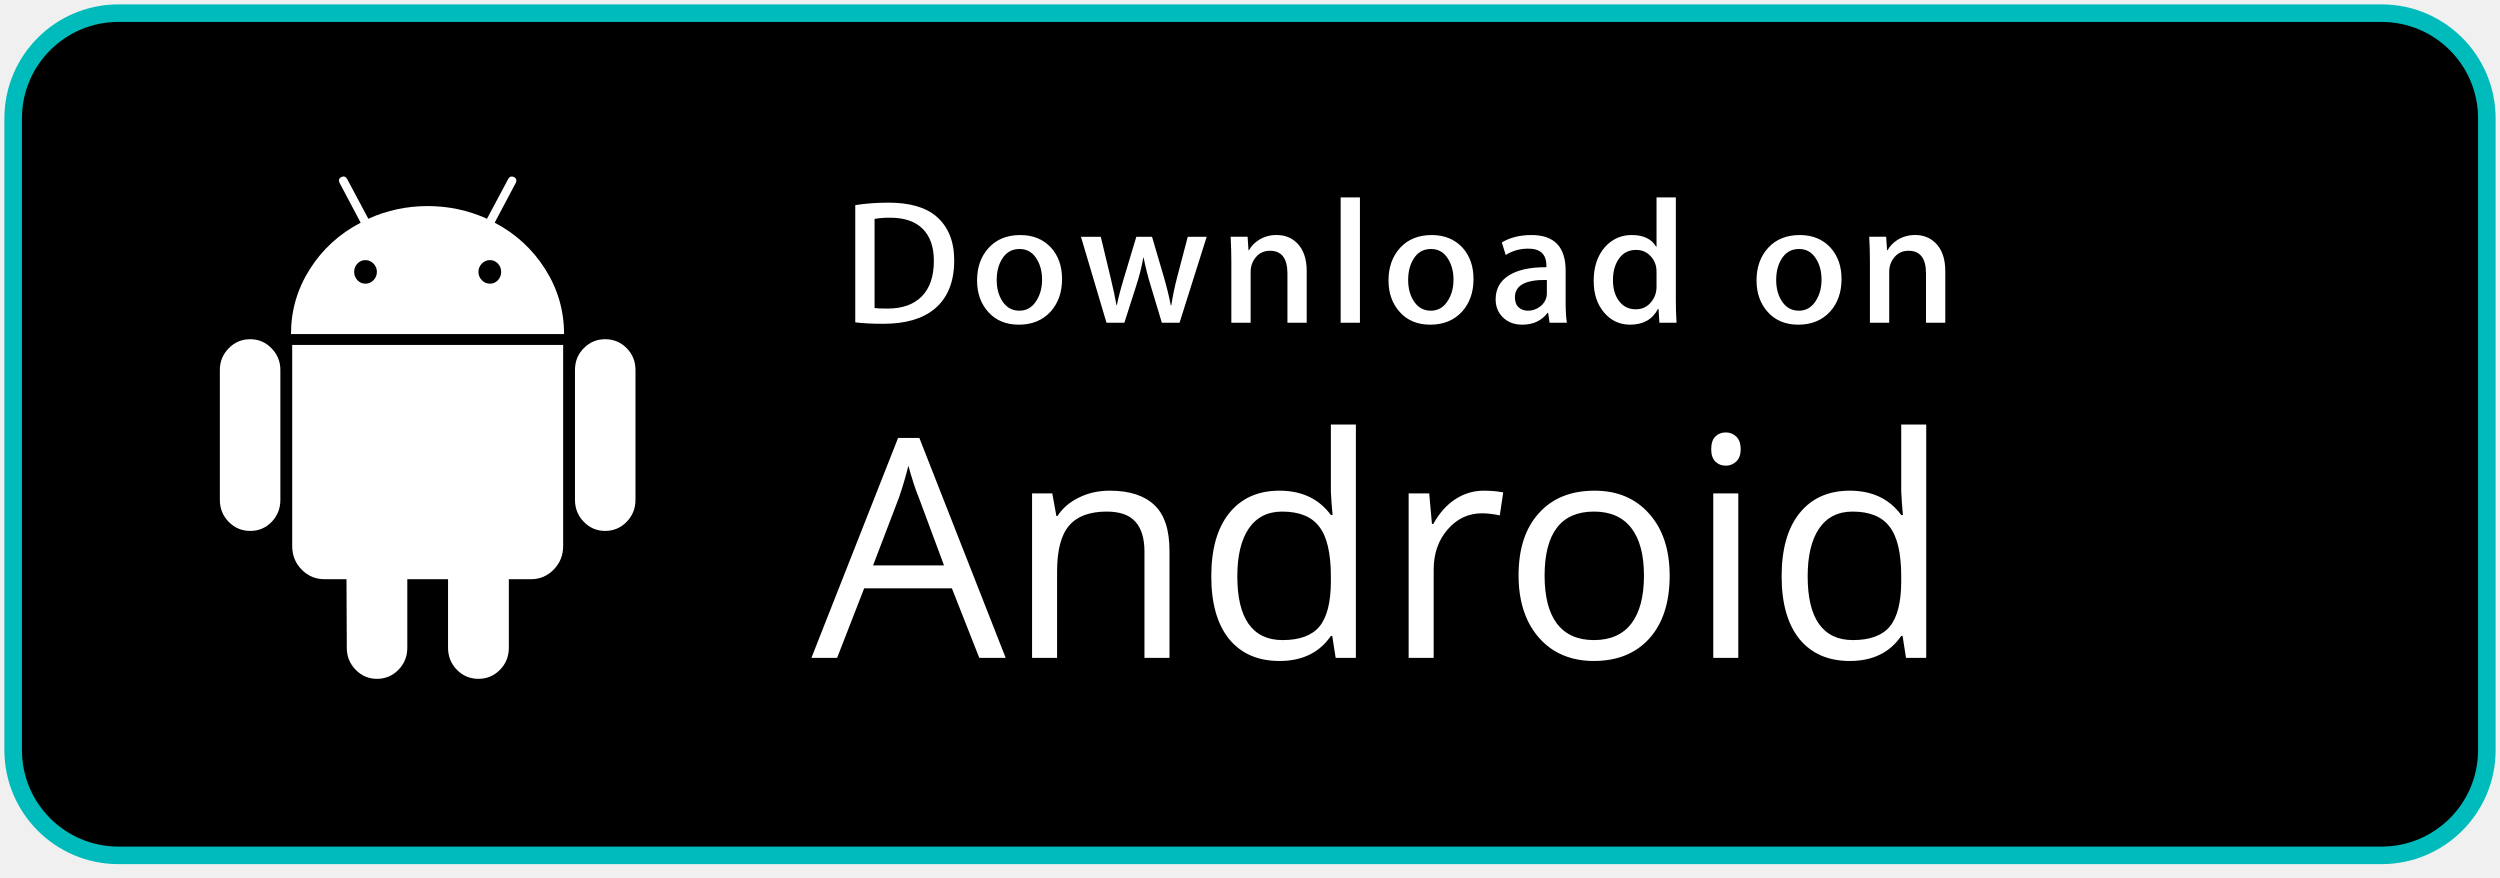
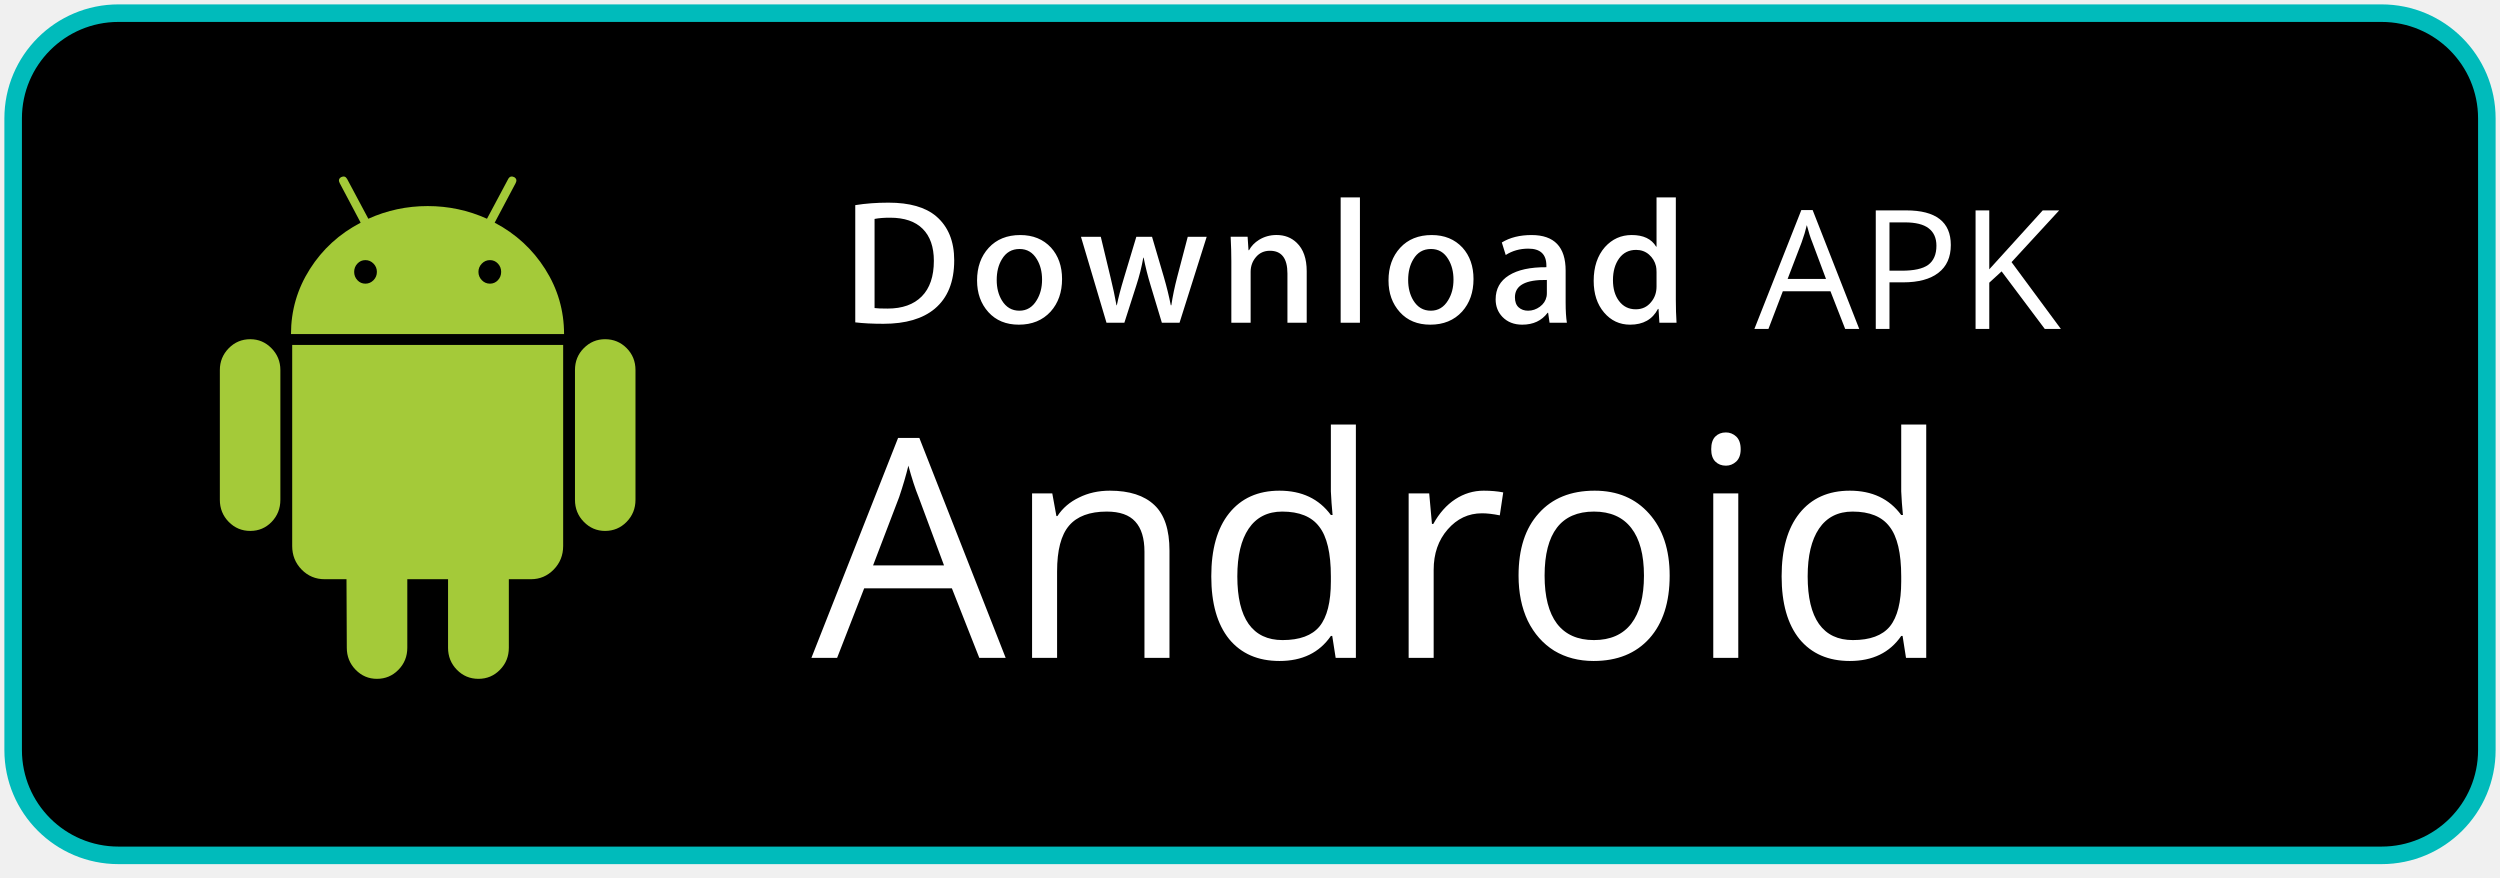
<svg xmlns="http://www.w3.org/2000/svg" width="114px" height="40px" viewBox="0 0 114 40" version="1.1">
  <g id="Welcome" stroke="none" stroke-width="1" fill="none" fill-rule="evenodd">
    <g id="Home_Info_v2@2x" transform="translate(-783, -644)">
      <g id="Group-27" transform="translate(544, 645)">
        <g id="Group-31" transform="translate(240, 0)">
-           <g id="Group-29">
-             <g id="google-play" fill="#000000" stroke="#00BBBB" stroke-linecap="square" stroke-width="0.8">
-               <rect id="bg" x="-0.4" y="-0.4" width="112.8" height="38.404" rx="4.8" />
-             </g>
-             <g id="android-character-symbol" transform="translate(9, 7)" fill="#FFFFFF" fill-rule="nonzero">
-               <path d="M1.412,7.468 C1.026,7.468 0.698,7.606 0.429,7.881 C0.16,8.157 0.025,8.487 0.025,8.872 L0.025,14.792 C0.025,15.187 0.16,15.522 0.429,15.797 C0.698,16.072 1.026,16.21 1.412,16.21 C1.798,16.21 2.123,16.072 2.388,15.797 C2.653,15.522 2.785,15.187 2.785,14.792 L2.785,8.872 C2.785,8.487 2.65,8.156 2.381,7.881 C2.112,7.606 1.789,7.468 1.412,7.468 Z" id="Path" />
-               <path d="M3.324,16.898 C3.324,17.32 3.467,17.678 3.754,17.972 C4.041,18.266 4.391,18.412 4.804,18.412 L5.8,18.412 L5.814,21.537 C5.814,21.932 5.949,22.267 6.218,22.542 C6.487,22.818 6.81,22.955 7.187,22.955 C7.573,22.955 7.9,22.818 8.169,22.542 C8.439,22.267 8.573,21.932 8.573,21.537 L8.573,18.412 L10.431,18.412 L10.431,21.537 C10.431,21.932 10.565,22.267 10.834,22.542 C11.104,22.818 11.431,22.955 11.817,22.955 C12.203,22.955 12.53,22.818 12.799,22.542 C13.069,22.267 13.203,21.932 13.203,21.537 L13.203,18.412 L14.213,18.412 C14.616,18.412 14.962,18.266 15.249,17.972 C15.536,17.678 15.68,17.32 15.68,16.898 L15.68,7.73 L3.324,7.73 L3.324,16.898 Z" id="Path" />
-               <path d="M12.557,2.154 L13.513,0.351 C13.576,0.232 13.553,0.14 13.445,0.076 C13.329,0.021 13.239,0.048 13.176,0.158 L12.207,1.975 C11.355,1.59 10.453,1.397 9.502,1.397 C8.55,1.397 7.649,1.59 6.796,1.975 L5.827,0.158 C5.764,0.048 5.674,0.021 5.558,0.076 C5.45,0.14 5.428,0.232 5.491,0.351 L6.446,2.154 C5.477,2.659 4.705,3.364 4.131,4.268 C3.557,5.172 3.269,6.161 3.269,7.234 L15.721,7.234 C15.721,6.161 15.433,5.172 14.859,4.268 C14.285,3.364 13.518,2.659 12.557,2.154 Z M7.032,4.777 C6.928,4.882 6.805,4.935 6.662,4.935 C6.518,4.935 6.397,4.883 6.298,4.777 C6.199,4.671 6.15,4.545 6.15,4.398 C6.15,4.251 6.199,4.125 6.298,4.02 C6.397,3.914 6.518,3.861 6.662,3.861 C6.805,3.861 6.928,3.914 7.032,4.02 C7.135,4.125 7.186,4.251 7.186,4.398 C7.186,4.545 7.135,4.671 7.032,4.777 Z M12.705,4.777 C12.607,4.882 12.485,4.935 12.342,4.935 C12.198,4.935 12.075,4.883 11.972,4.777 C11.869,4.671 11.817,4.545 11.817,4.398 C11.817,4.251 11.869,4.125 11.972,4.02 C12.075,3.914 12.198,3.861 12.342,3.861 C12.485,3.861 12.607,3.914 12.705,4.02 C12.804,4.125 12.853,4.251 12.853,4.398 C12.853,4.545 12.804,4.671 12.705,4.777 Z" id="Shape" />
-               <path d="M18.574,7.874 C18.305,7.604 17.977,7.468 17.591,7.468 C17.215,7.468 16.892,7.604 16.623,7.874 C16.353,8.145 16.219,8.478 16.219,8.872 L16.219,14.792 C16.219,15.187 16.353,15.522 16.623,15.797 C16.892,16.072 17.215,16.21 17.591,16.21 C17.977,16.21 18.305,16.072 18.574,15.797 C18.843,15.522 18.978,15.187 18.978,14.792 L18.978,8.872 C18.978,8.478 18.843,8.145 18.574,7.874 Z" id="Path" />
-             </g>
-           </g>
-           <g id="Group-28" transform="translate(36, 14)" fill="#FFFFFF" font-family="OpenSans-Semibold, Open Sans" font-size="14" font-weight="500" line-spacing="30.6">
-             <g id="google-play-copy">
-               <g id="Group-30" transform="translate(0, 0)">
-                 <text id="Android">
-                   <tspan x="0" y="15">Android</tspan>
-                 </text>
+           <g id="Group-34">
+             <g id="Group-33">
+               <g id="Group-32">
+                 <g id="Group-29">
+                   <g id="google-play" fill="#000000" stroke="#00BBBB" stroke-linecap="square" stroke-width="0.8">
+                     <rect id="bg" x="-0.4" y="-0.4" width="112.8" height="38.404" rx="4.8" />
+                   </g>
+                   <g id="android-character-symbol" transform="translate(9, 7)" fill="#A4CA39" fill-rule="nonzero">
+                     <path d="M1.412,7.468 C1.026,7.468 0.698,7.606 0.429,7.881 C0.16,8.157 0.025,8.487 0.025,8.872 L0.025,14.792 C0.025,15.187 0.16,15.522 0.429,15.797 C0.698,16.072 1.026,16.21 1.412,16.21 C1.798,16.21 2.123,16.072 2.388,15.797 C2.653,15.522 2.785,15.187 2.785,14.792 L2.785,8.872 C2.785,8.487 2.65,8.156 2.381,7.881 C2.112,7.606 1.789,7.468 1.412,7.468 Z" id="Path" />
+                     <path d="M3.324,16.898 C3.324,17.32 3.467,17.678 3.754,17.972 C4.041,18.266 4.391,18.412 4.804,18.412 L5.8,18.412 L5.814,21.537 C5.814,21.932 5.949,22.267 6.218,22.542 C6.487,22.818 6.81,22.955 7.187,22.955 C7.573,22.955 7.9,22.818 8.169,22.542 C8.439,22.267 8.573,21.932 8.573,21.537 L8.573,18.412 L10.431,18.412 L10.431,21.537 C10.431,21.932 10.565,22.267 10.834,22.542 C11.104,22.818 11.431,22.955 11.817,22.955 C12.203,22.955 12.53,22.818 12.799,22.542 C13.069,22.267 13.203,21.932 13.203,21.537 L13.203,18.412 L14.213,18.412 C14.616,18.412 14.962,18.266 15.249,17.972 C15.536,17.678 15.68,17.32 15.68,16.898 L15.68,7.73 L3.324,7.73 L3.324,16.898 Z" id="Path" />
+                     <path d="M12.557,2.154 L13.513,0.351 C13.576,0.232 13.553,0.14 13.445,0.076 C13.329,0.021 13.239,0.048 13.176,0.158 L12.207,1.975 C11.355,1.59 10.453,1.397 9.502,1.397 C8.55,1.397 7.649,1.59 6.796,1.975 L5.827,0.158 C5.764,0.048 5.674,0.021 5.558,0.076 C5.45,0.14 5.428,0.232 5.491,0.351 L6.446,2.154 C5.477,2.659 4.705,3.364 4.131,4.268 C3.557,5.172 3.269,6.161 3.269,7.234 L15.721,7.234 C15.721,6.161 15.433,5.172 14.859,4.268 C14.285,3.364 13.518,2.659 12.557,2.154 Z M7.032,4.777 C6.928,4.882 6.805,4.935 6.662,4.935 C6.518,4.935 6.397,4.883 6.298,4.777 C6.199,4.671 6.15,4.545 6.15,4.398 C6.15,4.251 6.199,4.125 6.298,4.02 C6.397,3.914 6.518,3.861 6.662,3.861 C6.805,3.861 6.928,3.914 7.032,4.02 C7.135,4.125 7.186,4.251 7.186,4.398 C7.186,4.545 7.135,4.671 7.032,4.777 Z M12.705,4.777 C12.607,4.882 12.485,4.935 12.342,4.935 C12.198,4.935 12.075,4.883 11.972,4.777 C11.869,4.671 11.817,4.545 11.817,4.398 C11.817,4.251 11.869,4.125 11.972,4.02 C12.075,3.914 12.198,3.861 12.342,3.861 C12.485,3.861 12.607,3.914 12.705,4.02 C12.804,4.125 12.853,4.251 12.853,4.398 C12.853,4.545 12.804,4.671 12.705,4.777 Z" id="Shape" />
+                     <path d="M18.574,7.874 C18.305,7.604 17.977,7.468 17.591,7.468 C17.215,7.468 16.892,7.604 16.623,7.874 C16.353,8.145 16.219,8.478 16.219,8.872 L16.219,14.792 C16.219,15.187 16.353,15.522 16.623,15.797 C16.892,16.072 17.215,16.21 17.591,16.21 C17.977,16.21 18.305,16.072 18.574,15.797 C18.843,15.522 18.978,15.187 18.978,14.792 L18.978,8.872 C18.978,8.478 18.843,8.145 18.574,7.874 Z" id="Path" />
+                   </g>
+                 </g>
+                 <g id="Group-28" transform="translate(79, 6)" fill="#FFFFFF" font-family="OpenSans-Semibold, Open Sans" font-size="7.56" font-weight="500" line-spacing="16.524">
+                   <g id="google-play-copy">
+                     <g id="Group-30" transform="translate(0, 0)">
+                       <text id="APK">
+                         <tspan x="0" y="8">APK</tspan>
+                       </text>
+                     </g>
+                   </g>
+                 </g>
+               </g>
+               <g id="Group-28" transform="translate(36, 14)" fill="#FFFFFF" font-family="OpenSans-Semibold, Open Sans" font-size="14" font-weight="500" line-spacing="30.6">
+                 <g id="google-play-copy">
+                   <g id="Group-30" transform="translate(0, 0)">
+                     <text id="Android">
+                       <tspan x="0" y="15">Android</tspan>
+                     </text>
+                   </g>
+                 </g>
              </g>
            </g>
+             <path d="M42.512,10.87 C42.512,11.849 42.215,12.585 41.623,13.08 C41.075,13.536 40.296,13.765 39.287,13.765 C38.787,13.765 38.358,13.743 38,13.7 L38,8.354 C38.468,8.279 38.971,8.241 39.515,8.241 C40.477,8.241 41.201,8.448 41.69,8.862 C42.237,9.33 42.512,9.999 42.512,10.87 Z M41.584,10.894 C41.584,10.26 41.414,9.774 41.075,9.435 C40.736,9.096 40.241,8.927 39.588,8.927 C39.311,8.927 39.075,8.945 38.88,8.983 L38.88,13.047 C38.988,13.064 39.186,13.071 39.474,13.071 C40.147,13.071 40.667,12.886 41.033,12.515 C41.399,12.145 41.584,11.604 41.584,10.894 Z M47.43,11.725 C47.43,12.327 47.256,12.821 46.909,13.209 C46.544,13.607 46.062,13.805 45.459,13.805 C44.878,13.805 44.416,13.615 44.07,13.233 C43.726,12.851 43.554,12.37 43.554,11.79 C43.554,11.183 43.731,10.685 44.087,10.298 C44.443,9.912 44.922,9.718 45.524,9.718 C46.105,9.718 46.572,9.909 46.926,10.29 C47.261,10.661 47.43,11.14 47.43,11.725 Z M46.518,11.753 C46.518,11.392 46.439,11.081 46.282,10.823 C46.097,10.51 45.834,10.354 45.493,10.354 C45.139,10.354 44.871,10.51 44.686,10.823 C44.528,11.081 44.45,11.396 44.45,11.769 C44.45,12.13 44.529,12.441 44.686,12.699 C44.876,13.012 45.142,13.168 45.484,13.168 C45.82,13.168 46.084,13.009 46.273,12.691 C46.436,12.427 46.518,12.115 46.518,11.753 Z M54.025,9.798 L52.787,13.717 L51.981,13.717 L51.468,12.015 C51.338,11.59 51.232,11.168 51.15,10.749 L51.134,10.749 C51.058,11.18 50.952,11.601 50.816,12.015 L50.271,13.717 L49.456,13.717 L48.292,9.798 L49.196,9.798 L49.643,11.661 C49.751,12.101 49.84,12.521 49.912,12.919 L49.928,12.919 C49.993,12.591 50.101,12.174 50.254,11.669 L50.816,9.799 L51.533,9.799 L52.071,11.629 C52.201,12.076 52.307,12.505 52.388,12.919 L52.413,12.919 C52.472,12.516 52.562,12.086 52.681,11.629 L53.161,9.799 L54.025,9.799 L54.025,9.798 Z M58.586,13.717 L57.707,13.717 L57.707,11.472 C57.707,10.781 57.441,10.435 56.909,10.435 C56.648,10.435 56.437,10.529 56.274,10.72 C56.112,10.91 56.029,11.135 56.029,11.392 L56.029,13.716 L55.149,13.716 L55.149,10.918 C55.149,10.574 55.139,10.2 55.118,9.796 L55.891,9.796 L55.932,10.409 L55.956,10.409 C56.059,10.219 56.211,10.062 56.412,9.936 C56.65,9.79 56.917,9.716 57.21,9.716 C57.579,9.716 57.886,9.834 58.131,10.071 C58.434,10.361 58.586,10.794 58.586,11.369 L58.586,13.717 Z M60.134,8 L61.013,8 L61.013,13.717 L60.134,13.717 L60.134,8 Z M66.192,11.725 C66.192,12.327 66.019,12.821 65.671,13.209 C65.307,13.607 64.823,13.805 64.221,13.805 C63.639,13.805 63.177,13.615 62.833,13.233 C62.488,12.851 62.316,12.37 62.316,11.79 C62.316,11.183 62.493,10.685 62.849,10.298 C63.205,9.912 63.684,9.718 64.286,9.718 C64.868,9.718 65.333,9.909 65.688,10.29 C66.024,10.661 66.192,11.14 66.192,11.725 Z M65.279,11.753 C65.279,11.392 65.2,11.081 65.043,10.823 C64.859,10.51 64.596,10.354 64.255,10.354 C63.9,10.354 63.632,10.51 63.448,10.823 C63.29,11.081 63.212,11.396 63.212,11.769 C63.212,12.13 63.291,12.441 63.448,12.699 C63.639,13.012 63.904,13.168 64.246,13.168 C64.582,13.168 64.845,13.009 65.035,12.691 C65.198,12.427 65.279,12.115 65.279,11.753 Z M70.45,13.717 L69.66,13.717 L69.595,13.265 L69.57,13.265 C69.3,13.625 68.915,13.805 68.414,13.805 C68.041,13.805 67.739,13.687 67.511,13.451 C67.305,13.236 67.201,12.969 67.201,12.653 C67.201,12.174 67.403,11.809 67.808,11.556 C68.213,11.303 68.782,11.18 69.515,11.185 L69.515,11.112 C69.515,10.596 69.241,10.338 68.693,10.338 C68.303,10.338 67.959,10.436 67.661,10.628 L67.483,10.057 C67.85,9.831 68.304,9.718 68.84,9.718 C69.874,9.718 70.393,10.259 70.393,11.339 L70.393,12.782 C70.393,13.174 70.412,13.485 70.45,13.717 Z M69.537,12.37 L69.537,11.766 C68.566,11.749 68.081,12.012 68.081,12.555 C68.081,12.76 68.137,12.913 68.25,13.015 C68.363,13.117 68.508,13.168 68.68,13.168 C68.873,13.168 69.053,13.107 69.218,12.987 C69.383,12.865 69.485,12.712 69.523,12.523 C69.532,12.48 69.537,12.429 69.537,12.37 Z M75.45,13.717 L74.669,13.717 L74.628,13.087 L74.603,13.087 C74.354,13.566 73.929,13.805 73.332,13.805 C72.855,13.805 72.458,13.62 72.144,13.249 C71.829,12.879 71.672,12.397 71.672,11.806 C71.672,11.172 71.842,10.658 72.185,10.266 C72.516,9.9 72.923,9.717 73.406,9.717 C73.938,9.717 74.309,9.894 74.521,10.249 L74.538,10.249 L74.538,8 L75.418,8 L75.418,12.661 C75.418,13.042 75.429,13.394 75.45,13.717 Z M74.538,12.064 L74.538,11.411 C74.538,11.298 74.529,11.206 74.513,11.136 C74.464,10.927 74.357,10.751 74.195,10.608 C74.032,10.466 73.834,10.395 73.607,10.395 C73.279,10.395 73.022,10.524 72.833,10.782 C72.646,11.041 72.551,11.371 72.551,11.774 C72.551,12.161 72.641,12.475 72.821,12.717 C73.012,12.975 73.268,13.104 73.59,13.104 C73.879,13.104 74.11,12.997 74.285,12.781 C74.455,12.583 74.538,12.343 74.538,12.064 Z" id="download-on-the" fill="#FFFFFF" />
          </g>
-           <path d="M42.512,10.87 C42.512,11.849 42.215,12.585 41.623,13.08 C41.075,13.536 40.296,13.765 39.287,13.765 C38.787,13.765 38.358,13.743 38,13.7 L38,8.354 C38.468,8.279 38.971,8.241 39.515,8.241 C40.477,8.241 41.201,8.448 41.69,8.862 C42.237,9.33 42.512,9.999 42.512,10.87 Z M41.584,10.894 C41.584,10.26 41.414,9.774 41.075,9.435 C40.736,9.096 40.241,8.927 39.588,8.927 C39.311,8.927 39.075,8.945 38.88,8.983 L38.88,13.047 C38.988,13.064 39.186,13.071 39.474,13.071 C40.147,13.071 40.667,12.886 41.033,12.515 C41.399,12.145 41.584,11.604 41.584,10.894 Z M47.43,11.725 C47.43,12.327 47.256,12.821 46.909,13.209 C46.544,13.607 46.062,13.805 45.459,13.805 C44.878,13.805 44.416,13.615 44.07,13.233 C43.726,12.851 43.554,12.37 43.554,11.79 C43.554,11.183 43.731,10.685 44.087,10.298 C44.443,9.912 44.922,9.718 45.524,9.718 C46.105,9.718 46.572,9.909 46.926,10.29 C47.261,10.661 47.43,11.14 47.43,11.725 Z M46.518,11.753 C46.518,11.392 46.439,11.081 46.282,10.823 C46.097,10.51 45.834,10.354 45.493,10.354 C45.139,10.354 44.871,10.51 44.686,10.823 C44.528,11.081 44.45,11.396 44.45,11.769 C44.45,12.13 44.529,12.441 44.686,12.699 C44.876,13.012 45.142,13.168 45.484,13.168 C45.82,13.168 46.084,13.009 46.273,12.691 C46.436,12.427 46.518,12.115 46.518,11.753 Z M54.025,9.798 L52.787,13.717 L51.981,13.717 L51.468,12.015 C51.338,11.59 51.232,11.168 51.15,10.749 L51.134,10.749 C51.058,11.18 50.952,11.601 50.816,12.015 L50.271,13.717 L49.456,13.717 L48.292,9.798 L49.196,9.798 L49.643,11.661 C49.751,12.101 49.84,12.521 49.912,12.919 L49.928,12.919 C49.993,12.591 50.101,12.174 50.254,11.669 L50.816,9.799 L51.533,9.799 L52.071,11.629 C52.201,12.076 52.307,12.505 52.388,12.919 L52.413,12.919 C52.472,12.516 52.562,12.086 52.681,11.629 L53.161,9.799 L54.025,9.799 L54.025,9.798 Z M58.586,13.717 L57.707,13.717 L57.707,11.472 C57.707,10.781 57.441,10.435 56.909,10.435 C56.648,10.435 56.437,10.529 56.274,10.72 C56.112,10.91 56.029,11.135 56.029,11.392 L56.029,13.716 L55.149,13.716 L55.149,10.918 C55.149,10.574 55.139,10.2 55.118,9.796 L55.891,9.796 L55.932,10.409 L55.956,10.409 C56.059,10.219 56.211,10.062 56.412,9.936 C56.65,9.79 56.917,9.716 57.21,9.716 C57.579,9.716 57.886,9.834 58.131,10.071 C58.434,10.361 58.586,10.794 58.586,11.369 L58.586,13.717 Z M60.134,8 L61.013,8 L61.013,13.717 L60.134,13.717 L60.134,8 Z M66.192,11.725 C66.192,12.327 66.019,12.821 65.671,13.209 C65.307,13.607 64.823,13.805 64.221,13.805 C63.639,13.805 63.177,13.615 62.833,13.233 C62.488,12.851 62.316,12.37 62.316,11.79 C62.316,11.183 62.493,10.685 62.849,10.298 C63.205,9.912 63.684,9.718 64.286,9.718 C64.868,9.718 65.333,9.909 65.688,10.29 C66.024,10.661 66.192,11.14 66.192,11.725 Z M65.279,11.753 C65.279,11.392 65.2,11.081 65.043,10.823 C64.859,10.51 64.596,10.354 64.255,10.354 C63.9,10.354 63.632,10.51 63.448,10.823 C63.29,11.081 63.212,11.396 63.212,11.769 C63.212,12.13 63.291,12.441 63.448,12.699 C63.639,13.012 63.904,13.168 64.246,13.168 C64.582,13.168 64.845,13.009 65.035,12.691 C65.198,12.427 65.279,12.115 65.279,11.753 Z M70.45,13.717 L69.66,13.717 L69.595,13.265 L69.57,13.265 C69.3,13.625 68.915,13.805 68.414,13.805 C68.041,13.805 67.739,13.687 67.511,13.451 C67.305,13.236 67.201,12.969 67.201,12.653 C67.201,12.174 67.403,11.809 67.808,11.556 C68.213,11.303 68.782,11.18 69.515,11.185 L69.515,11.112 C69.515,10.596 69.241,10.338 68.693,10.338 C68.303,10.338 67.959,10.436 67.661,10.628 L67.483,10.057 C67.85,9.831 68.304,9.718 68.84,9.718 C69.874,9.718 70.393,10.259 70.393,11.339 L70.393,12.782 C70.393,13.174 70.412,13.485 70.45,13.717 Z M69.537,12.37 L69.537,11.766 C68.566,11.749 68.081,12.012 68.081,12.555 C68.081,12.76 68.137,12.913 68.25,13.015 C68.363,13.117 68.508,13.168 68.68,13.168 C68.873,13.168 69.053,13.107 69.218,12.987 C69.383,12.865 69.485,12.712 69.523,12.523 C69.532,12.48 69.537,12.429 69.537,12.37 Z M75.45,13.717 L74.669,13.717 L74.628,13.087 L74.603,13.087 C74.354,13.566 73.929,13.805 73.332,13.805 C72.855,13.805 72.458,13.62 72.144,13.249 C71.829,12.879 71.672,12.397 71.672,11.806 C71.672,11.172 71.842,10.658 72.185,10.266 C72.516,9.9 72.923,9.717 73.406,9.717 C73.938,9.717 74.309,9.894 74.521,10.249 L74.538,10.249 L74.538,8 L75.418,8 L75.418,12.661 C75.418,13.042 75.429,13.394 75.45,13.717 Z M74.538,12.064 L74.538,11.411 C74.538,11.298 74.529,11.206 74.513,11.136 C74.464,10.927 74.357,10.751 74.195,10.608 C74.032,10.466 73.834,10.395 73.607,10.395 C73.279,10.395 73.022,10.524 72.833,10.782 C72.646,11.041 72.551,11.371 72.551,11.774 C72.551,12.161 72.641,12.475 72.821,12.717 C73.012,12.975 73.268,13.104 73.59,13.104 C73.879,13.104 74.11,12.997 74.285,12.781 C74.455,12.583 74.538,12.343 74.538,12.064 Z M82.974,11.725 C82.974,12.327 82.8,12.821 82.453,13.209 C82.088,13.607 81.606,13.805 81.003,13.805 C80.423,13.805 79.96,13.615 79.614,13.233 C79.27,12.851 79.098,12.37 79.098,11.79 C79.098,11.183 79.275,10.685 79.631,10.298 C79.987,9.912 80.466,9.718 81.069,9.718 C81.649,9.718 82.117,9.909 82.469,10.29 C82.805,10.661 82.974,11.14 82.974,11.725 Z M82.062,11.753 C82.062,11.392 81.983,11.081 81.826,10.823 C81.641,10.51 81.379,10.354 81.036,10.354 C80.684,10.354 80.415,10.51 80.23,10.823 C80.072,11.081 79.994,11.396 79.994,11.769 C79.994,12.13 80.073,12.441 80.23,12.699 C80.42,13.012 80.686,13.168 81.028,13.168 C81.364,13.168 81.628,13.009 81.818,12.691 C81.98,12.427 82.062,12.115 82.062,11.753 Z M87.705,13.717 L86.826,13.717 L86.826,11.472 C86.826,10.781 86.56,10.435 86.027,10.435 C85.766,10.435 85.556,10.529 85.393,10.72 C85.23,10.91 85.148,11.135 85.148,11.392 L85.148,13.716 L84.268,13.716 L84.268,10.918 C84.268,10.574 84.258,10.2 84.237,9.796 L85.009,9.796 L85.05,10.409 L85.074,10.409 C85.178,10.219 85.331,10.062 85.53,9.936 C85.77,9.79 86.036,9.716 86.329,9.716 C86.697,9.716 87.004,9.834 87.249,10.071 C87.554,10.361 87.705,10.794 87.705,11.369 L87.705,13.717 Z" id="download-on-the" fill="#FFFFFF" />
        </g>
      </g>
    </g>
  </g>
</svg>
